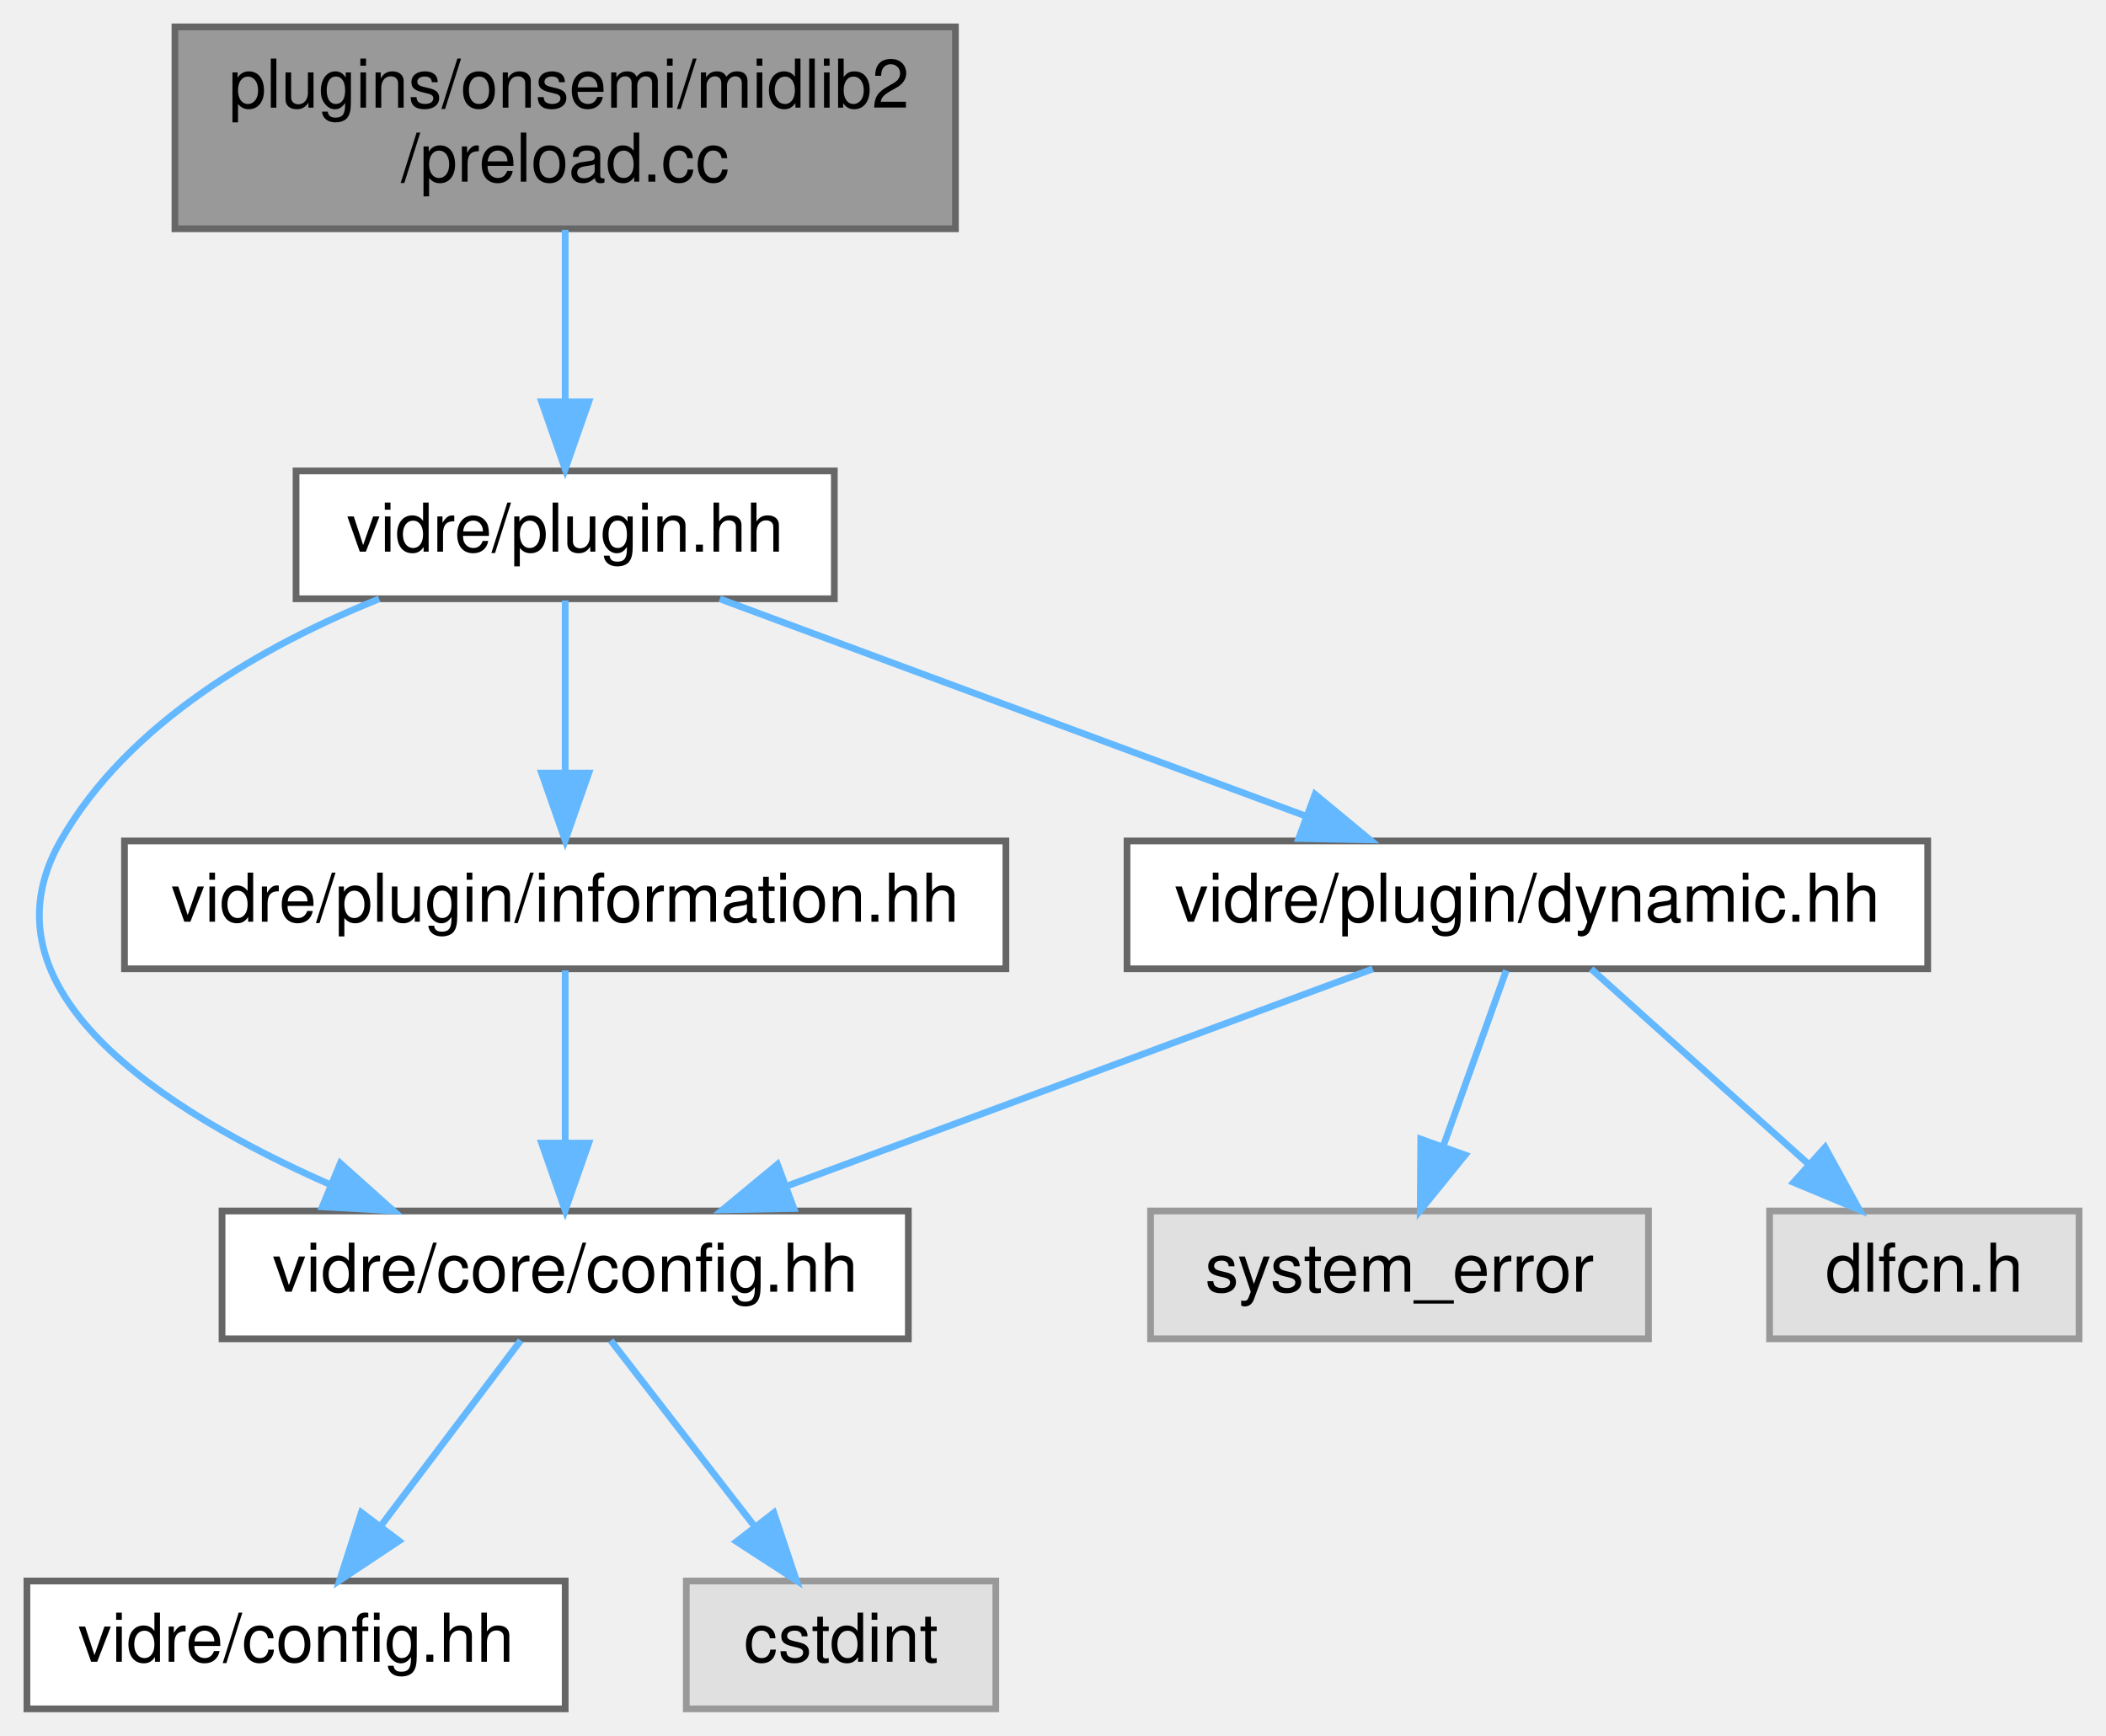
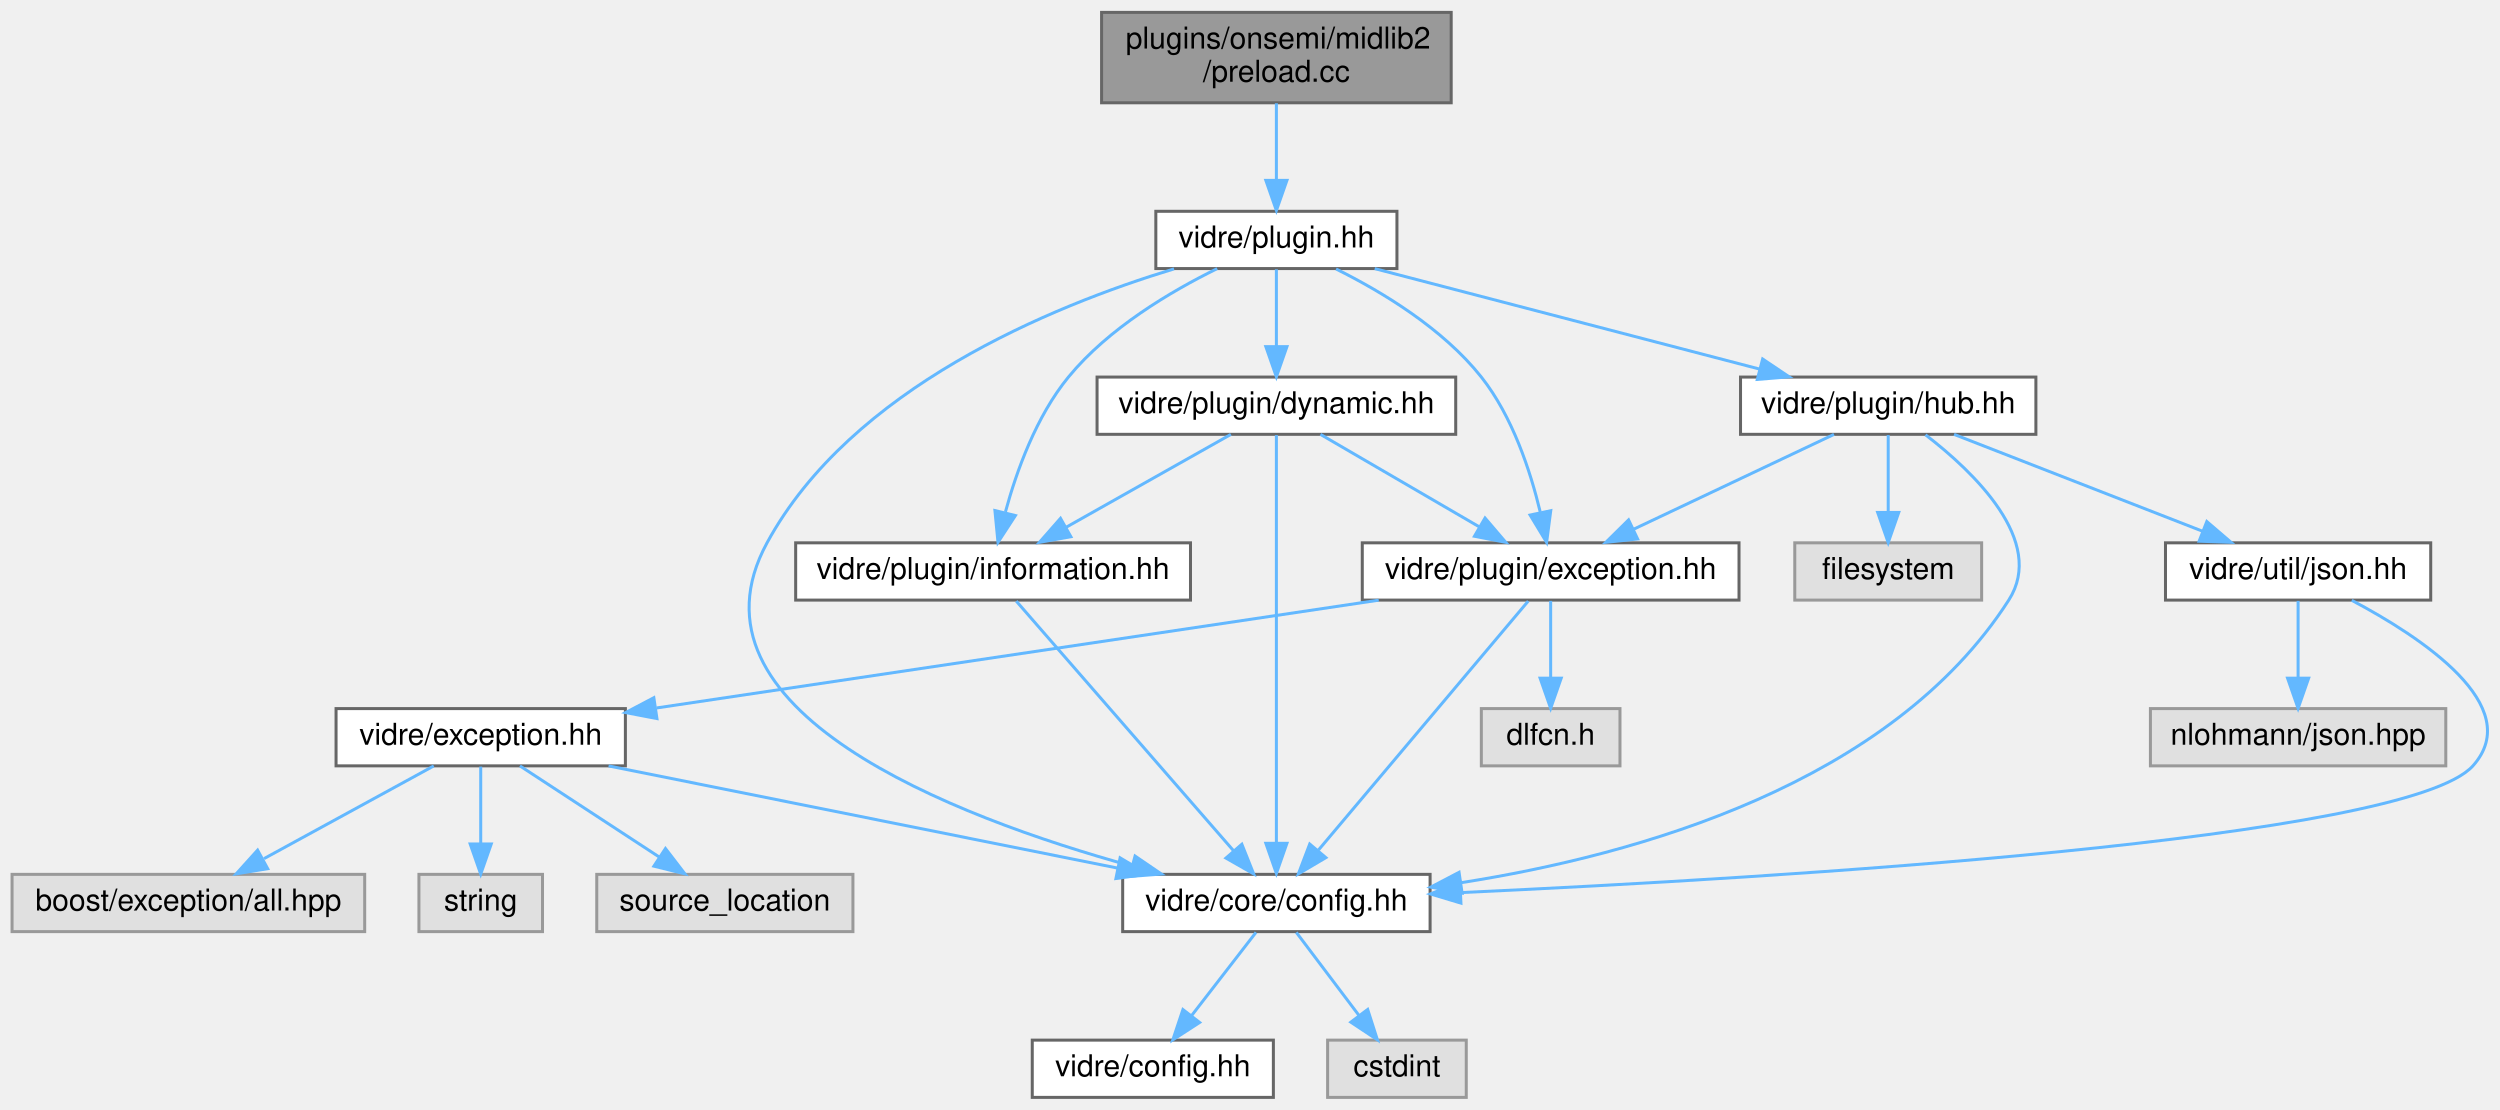
- <svg xmlns="http://www.w3.org/2000/svg" xmlns:xlink="http://www.w3.org/1999/xlink" width="313pt" height="258pt" viewBox="0.00 0.00 313.00 258.00">
-   <g id="graph0" class="graph" transform="scale(1 1) rotate(0) translate(4 254)">
+ <svg xmlns="http://www.w3.org/2000/svg" xmlns:xlink="http://www.w3.org/1999/xlink" width="829pt" height="368pt" viewBox="0.00 0.00 829.49 368.00">
+   <g id="graph0" class="graph" transform="scale(1 1) rotate(0) translate(4 364)">
    <g id="Node000001" class="node">
      <g id="a_Node000001">
        <a xlink:title=" ">
-           <polygon fill="#999999" stroke="#666666" points="138,-250 22,-250 22,-220 138,-220 138,-250" />
-           <text text-anchor="start" x="30" y="-238" font-family="Helvetica,sans-Serif" font-size="10.00">plugins/onsemi/midlib2</text>
-           <text text-anchor="middle" x="80" y="-227" font-family="Helvetica,sans-Serif" font-size="10.00">/preload.cc</text>
+           <polygon fill="#999999" stroke="#666666" points="477.5,-360 361.5,-360 361.5,-330 477.5,-330 477.5,-360" />
+           <text text-anchor="start" x="369.5" y="-348" font-family="Helvetica,sans-Serif" font-size="10.00">plugins/onsemi/midlib2</text>
+           <text text-anchor="middle" x="419.5" y="-337" font-family="Helvetica,sans-Serif" font-size="10.00">/preload.cc</text>
        </a>
      </g>
    </g>
    <g id="Node000002" class="node">
      <g id="a_Node000002">
        <a xlink:href="plugin_8hh.html" target="_top" xlink:title=" ">
-           <polygon fill="white" stroke="#666666" points="120,-184 40,-184 40,-165 120,-165 120,-184" />
-           <text text-anchor="middle" x="80" y="-172" font-family="Helvetica,sans-Serif" font-size="10.00">vidre/plugin.hh</text>
+           <polygon fill="white" stroke="#666666" points="459.5,-294 379.5,-294 379.5,-275 459.5,-275 459.5,-294" />
+           <text text-anchor="middle" x="419.5" y="-282" font-family="Helvetica,sans-Serif" font-size="10.00">vidre/plugin.hh</text>
        </a>
      </g>
    </g>
    <g id="edge1_Node000001_Node000002" class="edge">
      <g id="a_edge1_Node000001_Node000002">
        <a xlink:title=" ">
-           <path fill="none" stroke="#63b8ff" d="M80,-219.84C80,-212.21 80,-202.7 80,-194.45" />
-           <polygon fill="#63b8ff" stroke="#63b8ff" points="83.5,-194.27 80,-184.27 76.5,-194.27 83.5,-194.27" />
+           <path fill="none" stroke="#63b8ff" d="M419.5,-329.84C419.5,-322.21 419.5,-312.7 419.5,-304.45" />
+           <polygon fill="#63b8ff" stroke="#63b8ff" points="423,-304.27 419.5,-294.27 416,-304.27 423,-304.27" />
        </a>
      </g>
    </g>
    <g id="Node000003" class="node">
      <g id="a_Node000003">
        <a xlink:href="libs_2core_2vidre_2core_2config_8hh.html" target="_top" xlink:title=" ">
-           <polygon fill="white" stroke="#666666" points="131,-74 29,-74 29,-55 131,-55 131,-74" />
-           <text text-anchor="middle" x="80" y="-62" font-family="Helvetica,sans-Serif" font-size="10.00">vidre/core/config.hh</text>
+           <polygon fill="white" stroke="#666666" points="470.5,-74 368.5,-74 368.5,-55 470.5,-55 470.5,-74" />
+           <text text-anchor="middle" x="419.5" y="-62" font-family="Helvetica,sans-Serif" font-size="10.00">vidre/core/config.hh</text>
        </a>
      </g>
    </g>
    <g id="edge2_Node000002_Node000003" class="edge">
      <g id="a_edge2_Node000002_Node000003">
        <a xlink:title=" ">
-           <path fill="none" stroke="#63b8ff" d="M52.35,-164.98C35.42,-158.17 15.11,-146.76 5,-129 -7.58,-106.91 19.88,-89.03 45.04,-77.94" />
-           <polygon fill="#63b8ff" stroke="#63b8ff" points="46.58,-81.09 54.48,-74.02 43.9,-74.62 46.58,-81.09" />
+           <path fill="none" stroke="#63b8ff" d="M385.54,-274.9C344.77,-262.52 278.4,-235.29 250.5,-184 220.33,-128.54 311.74,-93.29 371.67,-76.7" />
+           <polygon fill="#63b8ff" stroke="#63b8ff" points="372.61,-80.07 381.36,-74.1 370.79,-73.31 372.61,-80.07" />
        </a>
      </g>
    </g>
    <g id="Node000006" class="node">
      <g id="a_Node000006">
-         <a xlink:href="information_8hh.html" target="_top" xlink:title=" ">
-           <polygon fill="white" stroke="#666666" points="145.5,-129 14.5,-129 14.5,-110 145.5,-110 145.5,-129" />
-           <text text-anchor="middle" x="80" y="-117" font-family="Helvetica,sans-Serif" font-size="10.00">vidre/plugin/information.hh</text>
+         <a xlink:href="core_2vidre_2plugin_2exception_8hh.html" target="_top" xlink:title=" ">
+           <polygon fill="white" stroke="#666666" points="573,-184 448,-184 448,-165 573,-165 573,-184" />
+           <text text-anchor="middle" x="510.5" y="-172" font-family="Helvetica,sans-Serif" font-size="10.00">vidre/plugin/exception.hh</text>
        </a>
      </g>
    </g>
    <g id="edge5_Node000002_Node000006" class="edge">
      <g id="a_edge5_Node000002_Node000006">
        <a xlink:title=" ">
-           <path fill="none" stroke="#63b8ff" d="M80,-164.75C80,-157.8 80,-147.85 80,-139.13" />
-           <polygon fill="#63b8ff" stroke="#63b8ff" points="83.5,-139.09 80,-129.09 76.5,-139.09 83.5,-139.09" />
-         </a>
-       </g>
-     </g>
-     <g id="Node000007" class="node">
-       <g id="a_Node000007">
+           <path fill="none" stroke="#63b8ff" d="M439.3,-274.86C454.4,-267.36 474.72,-255.15 487.5,-239 497.85,-225.93 503.79,-207.79 507.04,-194.24" />
+           <polygon fill="#63b8ff" stroke="#63b8ff" points="510.53,-194.66 509.16,-184.16 503.68,-193.22 510.53,-194.66" />
+         </a>
+       </g>
+     </g>
+     <g id="Node000012" class="node">
+       <g id="a_Node000012">
+         <a xlink:href="information_8hh.html" target="_top" xlink:title=" ">
+           <polygon fill="white" stroke="#666666" points="391,-184 260,-184 260,-165 391,-165 391,-184" />
+           <text text-anchor="middle" x="325.5" y="-172" font-family="Helvetica,sans-Serif" font-size="10.00">vidre/plugin/information.hh</text>
+         </a>
+       </g>
+     </g>
+     <g id="edge13_Node000002_Node000012" class="edge">
+       <g id="a_edge13_Node000002_Node000012">
+         <a xlink:title=" ">
+           <path fill="none" stroke="#63b8ff" d="M399.85,-274.98C384.56,-267.47 363.78,-255.21 350.5,-239 339.82,-225.97 333.29,-207.83 329.6,-194.27" />
+           <polygon fill="#63b8ff" stroke="#63b8ff" points="332.91,-193.05 327.13,-184.17 326.11,-194.71 332.91,-193.05" />
+         </a>
+       </g>
+     </g>
+     <g id="Node000013" class="node">
+       <g id="a_Node000013">
        <a xlink:href="dynamic_8hh.html" target="_top" xlink:title=" ">
-           <polygon fill="white" stroke="#666666" points="282.5,-129 163.5,-129 163.5,-110 282.5,-110 282.5,-129" />
-           <text text-anchor="middle" x="223" y="-117" font-family="Helvetica,sans-Serif" font-size="10.00">vidre/plugin/dynamic.hh</text>
-         </a>
-       </g>
-     </g>
-     <g id="edge7_Node000002_Node000007" class="edge">
-       <g id="a_edge7_Node000002_Node000007">
-         <a xlink:title=" ">
-           <path fill="none" stroke="#63b8ff" d="M102.98,-164.98C126.5,-156.27 163.29,-142.63 189.94,-132.75" />
-           <polygon fill="#63b8ff" stroke="#63b8ff" points="191.45,-135.93 199.61,-129.17 189.01,-129.36 191.45,-135.93" />
+           <polygon fill="white" stroke="#666666" points="479,-239 360,-239 360,-220 479,-220 479,-239" />
+           <text text-anchor="middle" x="419.5" y="-227" font-family="Helvetica,sans-Serif" font-size="10.00">vidre/plugin/dynamic.hh</text>
+         </a>
+       </g>
+     </g>
+     <g id="edge15_Node000002_Node000013" class="edge">
+       <g id="a_edge15_Node000002_Node000013">
+         <a xlink:title=" ">
+           <path fill="none" stroke="#63b8ff" d="M419.5,-274.75C419.5,-267.8 419.5,-257.85 419.5,-249.13" />
+           <polygon fill="#63b8ff" stroke="#63b8ff" points="423,-249.09 419.5,-239.09 416,-249.09 423,-249.09" />
+         </a>
+       </g>
+     </g>
+     <g id="Node000014" class="node">
+       <g id="a_Node000014">
+         <a xlink:href="hub_8hh.html" target="_top" xlink:title=" ">
+           <polygon fill="white" stroke="#666666" points="671.5,-239 573.5,-239 573.5,-220 671.5,-220 671.5,-239" />
+           <text text-anchor="middle" x="622.5" y="-227" font-family="Helvetica,sans-Serif" font-size="10.00">vidre/plugin/hub.hh</text>
+         </a>
+       </g>
+     </g>
+     <g id="edge19_Node000002_Node000014" class="edge">
+       <g id="a_edge19_Node000002_Node000014">
+         <a xlink:title=" ">
+           <path fill="none" stroke="#63b8ff" d="M452.12,-274.98C486.79,-265.93 541.76,-251.58 579.85,-241.64" />
+           <polygon fill="#63b8ff" stroke="#63b8ff" points="580.84,-244.99 589.63,-239.08 579.07,-238.22 580.84,-244.99" />
        </a>
      </g>
    </g>
    <g id="Node000004" class="node">
      <g id="a_Node000004">
        <a xlink:href="vidre_2config_8hh.html" target="_top" xlink:title=" ">
-           <polygon fill="white" stroke="#666666" points="80,-19 0,-19 0,0 80,0 80,-19" />
-           <text text-anchor="middle" x="40" y="-7" font-family="Helvetica,sans-Serif" font-size="10.00">vidre/config.hh</text>
+           <polygon fill="white" stroke="#666666" points="418.5,-19 338.5,-19 338.5,0 418.5,0 418.5,-19" />
+           <text text-anchor="middle" x="378.5" y="-7" font-family="Helvetica,sans-Serif" font-size="10.00">vidre/config.hh</text>
        </a>
      </g>
    </g>
    <g id="edge3_Node000003_Node000004" class="edge">
      <g id="a_edge3_Node000003_Node000004">
        <a xlink:title=" ">
-           <path fill="none" stroke="#63b8ff" d="M73.39,-54.75C67.74,-47.26 59.46,-36.28 52.55,-27.13" />
-           <polygon fill="#63b8ff" stroke="#63b8ff" points="55.3,-24.96 46.48,-19.09 49.71,-29.18 55.3,-24.96" />
+           <path fill="none" stroke="#63b8ff" d="M412.73,-54.75C406.94,-47.26 398.44,-36.28 391.36,-27.13" />
+           <polygon fill="#63b8ff" stroke="#63b8ff" points="394.03,-24.86 385.14,-19.09 388.49,-29.14 394.03,-24.86" />
        </a>
      </g>
    </g>
    <g id="Node000005" class="node">
      <g id="a_Node000005">
        <a xlink:title=" ">
-           <polygon fill="#e0e0e0" stroke="#999999" points="144,-19 98,-19 98,0 144,0 144,-19" />
-           <text text-anchor="middle" x="121" y="-7" font-family="Helvetica,sans-Serif" font-size="10.00">cstdint</text>
+           <polygon fill="#e0e0e0" stroke="#999999" points="482.5,-19 436.5,-19 436.5,0 482.5,0 482.5,-19" />
+           <text text-anchor="middle" x="459.5" y="-7" font-family="Helvetica,sans-Serif" font-size="10.00">cstdint</text>
        </a>
      </g>
    </g>
    <g id="edge4_Node000003_Node000005" class="edge">
      <g id="a_edge4_Node000003_Node000005">
        <a xlink:title=" ">
-           <path fill="none" stroke="#63b8ff" d="M86.77,-54.75C92.56,-47.26 101.06,-36.28 108.14,-27.13" />
-           <polygon fill="#63b8ff" stroke="#63b8ff" points="111.01,-29.14 114.36,-19.09 105.47,-24.86 111.01,-29.14" />
+           <path fill="none" stroke="#63b8ff" d="M426.11,-54.75C431.76,-47.26 440.04,-36.28 446.95,-27.13" />
+           <polygon fill="#63b8ff" stroke="#63b8ff" points="449.79,-29.18 453.02,-19.09 444.2,-24.96 449.79,-29.18" />
        </a>
      </g>
    </g>
    <g id="edge6_Node000006_Node000003" class="edge">
      <g id="a_edge6_Node000006_Node000003">
        <a xlink:title=" ">
-           <path fill="none" stroke="#63b8ff" d="M80,-109.75C80,-102.8 80,-92.85 80,-84.13" />
-           <polygon fill="#63b8ff" stroke="#63b8ff" points="83.5,-84.09 80,-74.09 76.5,-84.09 83.5,-84.09" />
+           <path fill="none" stroke="#63b8ff" d="M503.05,-164.66C487.85,-146.61 453.02,-105.28 433.47,-82.08" />
+           <polygon fill="#63b8ff" stroke="#63b8ff" points="435.92,-79.55 426.8,-74.16 430.56,-84.06 435.92,-79.55" />
+         </a>
+       </g>
+     </g>
+     <g id="Node000007" class="node">
+       <g id="a_Node000007">
+         <a xlink:href="core_2vidre_2exception_8hh.html" target="_top" xlink:title=" ">
+           <polygon fill="white" stroke="#666666" points="203.5,-129 107.5,-129 107.5,-110 203.5,-110 203.5,-129" />
+           <text text-anchor="middle" x="155.5" y="-117" font-family="Helvetica,sans-Serif" font-size="10.00">vidre/exception.hh</text>
+         </a>
+       </g>
+     </g>
+     <g id="edge7_Node000006_Node000007" class="edge">
+       <g id="a_edge7_Node000006_Node000007">
+         <a xlink:title=" ">
+           <path fill="none" stroke="#63b8ff" d="M453.46,-164.98C387.7,-155.17 280.16,-139.11 213.84,-129.21" />
+           <polygon fill="#63b8ff" stroke="#63b8ff" points="213.97,-125.69 203.57,-127.68 212.94,-132.61 213.97,-125.69" />
+         </a>
+       </g>
+     </g>
+     <g id="Node000011" class="node">
+       <g id="a_Node000011">
+         <a xlink:title=" ">
+           <polygon fill="#e0e0e0" stroke="#999999" points="533.5,-129 487.5,-129 487.5,-110 533.5,-110 533.5,-129" />
+           <text text-anchor="middle" x="510.5" y="-117" font-family="Helvetica,sans-Serif" font-size="10.00">dlfcn.h</text>
+         </a>
+       </g>
+     </g>
+     <g id="edge12_Node000006_Node000011" class="edge">
+       <g id="a_edge12_Node000006_Node000011">
+         <a xlink:title=" ">
+           <path fill="none" stroke="#63b8ff" d="M510.5,-164.75C510.5,-157.8 510.5,-147.85 510.5,-139.13" />
+           <polygon fill="#63b8ff" stroke="#63b8ff" points="514,-139.09 510.5,-129.09 507,-139.09 514,-139.09" />
        </a>
      </g>
    </g>
    <g id="edge8_Node000007_Node000003" class="edge">
      <g id="a_edge8_Node000007_Node000003">
        <a xlink:title=" ">
-           <path fill="none" stroke="#63b8ff" d="M200.02,-109.98C176.5,-101.27 139.71,-87.63 113.06,-77.75" />
-           <polygon fill="#63b8ff" stroke="#63b8ff" points="113.99,-74.36 103.39,-74.17 111.55,-80.93 113.99,-74.36" />
+           <path fill="none" stroke="#63b8ff" d="M197.92,-109.98C243.87,-100.76 317.25,-86.03 366.85,-76.07" />
+           <polygon fill="#63b8ff" stroke="#63b8ff" points="367.64,-79.48 376.75,-74.08 366.26,-72.62 367.64,-79.48" />
        </a>
      </g>
    </g>
    <g id="Node000008" class="node">
      <g id="a_Node000008">
        <a xlink:title=" ">
-           <polygon fill="#e0e0e0" stroke="#999999" points="241,-74 167,-74 167,-55 241,-55 241,-74" />
-           <text text-anchor="middle" x="204" y="-62" font-family="Helvetica,sans-Serif" font-size="10.00">system_error</text>
+           <polygon fill="#e0e0e0" stroke="#999999" points="117,-74 0,-74 0,-55 117,-55 117,-74" />
+           <text text-anchor="middle" x="58.5" y="-62" font-family="Helvetica,sans-Serif" font-size="10.00">boost/exception/all.hpp</text>
        </a>
      </g>
    </g>
    <g id="edge9_Node000007_Node000008" class="edge">
      <g id="a_edge9_Node000007_Node000008">
        <a xlink:title=" ">
-           <path fill="none" stroke="#63b8ff" d="M219.86,-109.75C217.32,-102.65 213.64,-92.4 210.47,-83.56" />
-           <polygon fill="#63b8ff" stroke="#63b8ff" points="213.75,-82.32 207.08,-74.09 207.16,-84.68 213.75,-82.32" />
+           <path fill="none" stroke="#63b8ff" d="M139.92,-109.98C124.73,-101.69 101.4,-88.94 83.6,-79.22" />
+           <polygon fill="#63b8ff" stroke="#63b8ff" points="84.82,-75.89 74.37,-74.17 81.47,-82.04 84.82,-75.89" />
        </a>
      </g>
    </g>
    <g id="Node000009" class="node">
      <g id="a_Node000009">
        <a xlink:title=" ">
-           <polygon fill="#e0e0e0" stroke="#999999" points="305,-74 259,-74 259,-55 305,-55 305,-74" />
-           <text text-anchor="middle" x="282" y="-62" font-family="Helvetica,sans-Serif" font-size="10.00">dlfcn.h</text>
+           <polygon fill="#e0e0e0" stroke="#999999" points="176,-74 135,-74 135,-55 176,-55 176,-74" />
+           <text text-anchor="middle" x="155.5" y="-62" font-family="Helvetica,sans-Serif" font-size="10.00">string</text>
        </a>
      </g>
    </g>
    <g id="edge10_Node000007_Node000009" class="edge">
      <g id="a_edge10_Node000007_Node000009">
        <a xlink:title=" ">
-           <path fill="none" stroke="#63b8ff" d="M232.48,-109.98C241.2,-102.15 254.34,-90.34 264.9,-80.86" />
-           <polygon fill="#63b8ff" stroke="#63b8ff" points="267.25,-83.46 272.35,-74.17 262.57,-78.25 267.25,-83.46" />
+           <path fill="none" stroke="#63b8ff" d="M155.5,-109.75C155.5,-102.8 155.5,-92.85 155.5,-84.13" />
+           <polygon fill="#63b8ff" stroke="#63b8ff" points="159,-84.09 155.5,-74.09 152,-84.09 159,-84.09" />
+         </a>
+       </g>
+     </g>
+     <g id="Node000010" class="node">
+       <g id="a_Node000010">
+         <a xlink:title=" ">
+           <polygon fill="#e0e0e0" stroke="#999999" points="279,-74 194,-74 194,-55 279,-55 279,-74" />
+           <text text-anchor="middle" x="236.5" y="-62" font-family="Helvetica,sans-Serif" font-size="10.00">source_location</text>
+         </a>
+       </g>
+     </g>
+     <g id="edge11_Node000007_Node000010" class="edge">
+       <g id="a_edge11_Node000007_Node000010">
+         <a xlink:title=" ">
+           <path fill="none" stroke="#63b8ff" d="M168.51,-109.98C180.96,-101.84 199.96,-89.41 214.71,-79.76" />
+           <polygon fill="#63b8ff" stroke="#63b8ff" points="216.8,-82.57 223.25,-74.17 212.96,-76.72 216.8,-82.57" />
+         </a>
+       </g>
+     </g>
+     <g id="edge14_Node000012_Node000003" class="edge">
+       <g id="a_edge14_Node000012_Node000003">
+         <a xlink:title=" ">
+           <path fill="none" stroke="#63b8ff" d="M333.19,-164.66C348.97,-146.54 385.2,-104.91 405.34,-81.77" />
+           <polygon fill="#63b8ff" stroke="#63b8ff" points="408.04,-84 411.96,-74.16 402.76,-79.4 408.04,-84" />
+         </a>
+       </g>
+     </g>
+     <g id="edge16_Node000013_Node000003" class="edge">
+       <g id="a_edge16_Node000013_Node000003">
+         <a xlink:title=" ">
+           <path fill="none" stroke="#63b8ff" d="M419.5,-219.74C419.5,-194.31 419.5,-120.08 419.5,-84.69" />
+           <polygon fill="#63b8ff" stroke="#63b8ff" points="423,-84.31 419.5,-74.31 416,-84.31 423,-84.31" />
+         </a>
+       </g>
+     </g>
+     <g id="edge17_Node000013_Node000006" class="edge">
+       <g id="a_edge17_Node000013_Node000006">
+         <a xlink:title=" ">
+           <path fill="none" stroke="#63b8ff" d="M434.12,-219.98C448.36,-211.69 470.25,-198.94 486.95,-189.22" />
+           <polygon fill="#63b8ff" stroke="#63b8ff" points="488.73,-192.23 495.61,-184.17 485.21,-186.18 488.73,-192.23" />
+         </a>
+       </g>
+     </g>
+     <g id="edge18_Node000013_Node000012" class="edge">
+       <g id="a_edge18_Node000013_Node000012">
+         <a xlink:title=" ">
+           <path fill="none" stroke="#63b8ff" d="M404.4,-219.98C389.68,-211.69 367.08,-198.94 349.83,-189.22" />
+           <polygon fill="#63b8ff" stroke="#63b8ff" points="351.31,-186.03 340.88,-184.17 347.87,-192.13 351.31,-186.03" />
+         </a>
+       </g>
+     </g>
+     <g id="edge20_Node000014_Node000003" class="edge">
+       <g id="a_edge20_Node000014_Node000003">
+         <a xlink:title=" ">
+           <path fill="none" stroke="#63b8ff" d="M634.87,-219.84C650.79,-207.59 675.03,-184.52 662.5,-165 623.36,-104.01 539.14,-80.4 480.91,-71.26" />
+           <polygon fill="#63b8ff" stroke="#63b8ff" points="481.12,-67.76 470.72,-69.77 480.11,-74.68 481.12,-67.76" />
+         </a>
+       </g>
+     </g>
+     <g id="edge21_Node000014_Node000006" class="edge">
+       <g id="a_edge21_Node000014_Node000006">
+         <a xlink:title=" ">
+           <path fill="none" stroke="#63b8ff" d="M604.51,-219.98C586.57,-211.5 558.78,-198.35 538.07,-188.54" />
+           <polygon fill="#63b8ff" stroke="#63b8ff" points="539.36,-185.28 528.82,-184.17 536.36,-191.61 539.36,-185.28" />
+         </a>
+       </g>
+     </g>
+     <g id="Node000015" class="node">
+       <g id="a_Node000015">
+         <a xlink:href="json_8hh.html" target="_top" xlink:title=" ">
+           <polygon fill="white" stroke="#666666" points="802.5,-184 714.5,-184 714.5,-165 802.5,-165 802.5,-184" />
+           <text text-anchor="middle" x="758.5" y="-172" font-family="Helvetica,sans-Serif" font-size="10.00">vidre/util/json.hh</text>
+         </a>
+       </g>
+     </g>
+     <g id="edge22_Node000014_Node000015" class="edge">
+       <g id="a_edge22_Node000014_Node000015">
+         <a xlink:title=" ">
+           <path fill="none" stroke="#63b8ff" d="M644.35,-219.98C666.62,-211.3 701.4,-197.75 726.72,-187.88" />
+           <polygon fill="#63b8ff" stroke="#63b8ff" points="728.21,-191.06 736.25,-184.17 725.66,-184.54 728.21,-191.06" />
+         </a>
+       </g>
+     </g>
+     <g id="Node000017" class="node">
+       <g id="a_Node000017">
+         <a xlink:title=" ">
+           <polygon fill="#e0e0e0" stroke="#999999" points="653.5,-184 591.5,-184 591.5,-165 653.5,-165 653.5,-184" />
+           <text text-anchor="middle" x="622.5" y="-172" font-family="Helvetica,sans-Serif" font-size="10.00">filesystem</text>
+         </a>
+       </g>
+     </g>
+     <g id="edge25_Node000014_Node000017" class="edge">
+       <g id="a_edge25_Node000014_Node000017">
+         <a xlink:title=" ">
+           <path fill="none" stroke="#63b8ff" d="M622.5,-219.75C622.5,-212.8 622.5,-202.85 622.5,-194.13" />
+           <polygon fill="#63b8ff" stroke="#63b8ff" points="626,-194.09 622.5,-184.09 619,-194.09 626,-194.09" />
+         </a>
+       </g>
+     </g>
+     <g id="edge23_Node000015_Node000003" class="edge">
+       <g id="a_edge23_Node000015_Node000003">
+         <a xlink:title=" ">
+           <path fill="none" stroke="#63b8ff" d="M776.31,-164.92C799.25,-152.77 834.22,-129.81 816.5,-110 794.55,-85.45 586.66,-72.83 480.8,-67.96" />
+           <polygon fill="#63b8ff" stroke="#63b8ff" points="480.73,-64.45 470.58,-67.5 480.41,-71.44 480.73,-64.45" />
+         </a>
+       </g>
+     </g>
+     <g id="Node000016" class="node">
+       <g id="a_Node000016">
+         <a xlink:title=" ">
+           <polygon fill="#e0e0e0" stroke="#999999" points="807.5,-129 709.5,-129 709.5,-110 807.5,-110 807.5,-129" />
+           <text text-anchor="middle" x="758.5" y="-117" font-family="Helvetica,sans-Serif" font-size="10.00">nlohmann/json.hpp</text>
+         </a>
+       </g>
+     </g>
+     <g id="edge24_Node000015_Node000016" class="edge">
+       <g id="a_edge24_Node000015_Node000016">
+         <a xlink:title=" ">
+           <path fill="none" stroke="#63b8ff" d="M758.5,-164.75C758.5,-157.8 758.5,-147.85 758.5,-139.13" />
+           <polygon fill="#63b8ff" stroke="#63b8ff" points="762,-139.09 758.5,-129.09 755,-139.09 762,-139.09" />
        </a>
      </g>
    </g>
  </g>
</svg>
